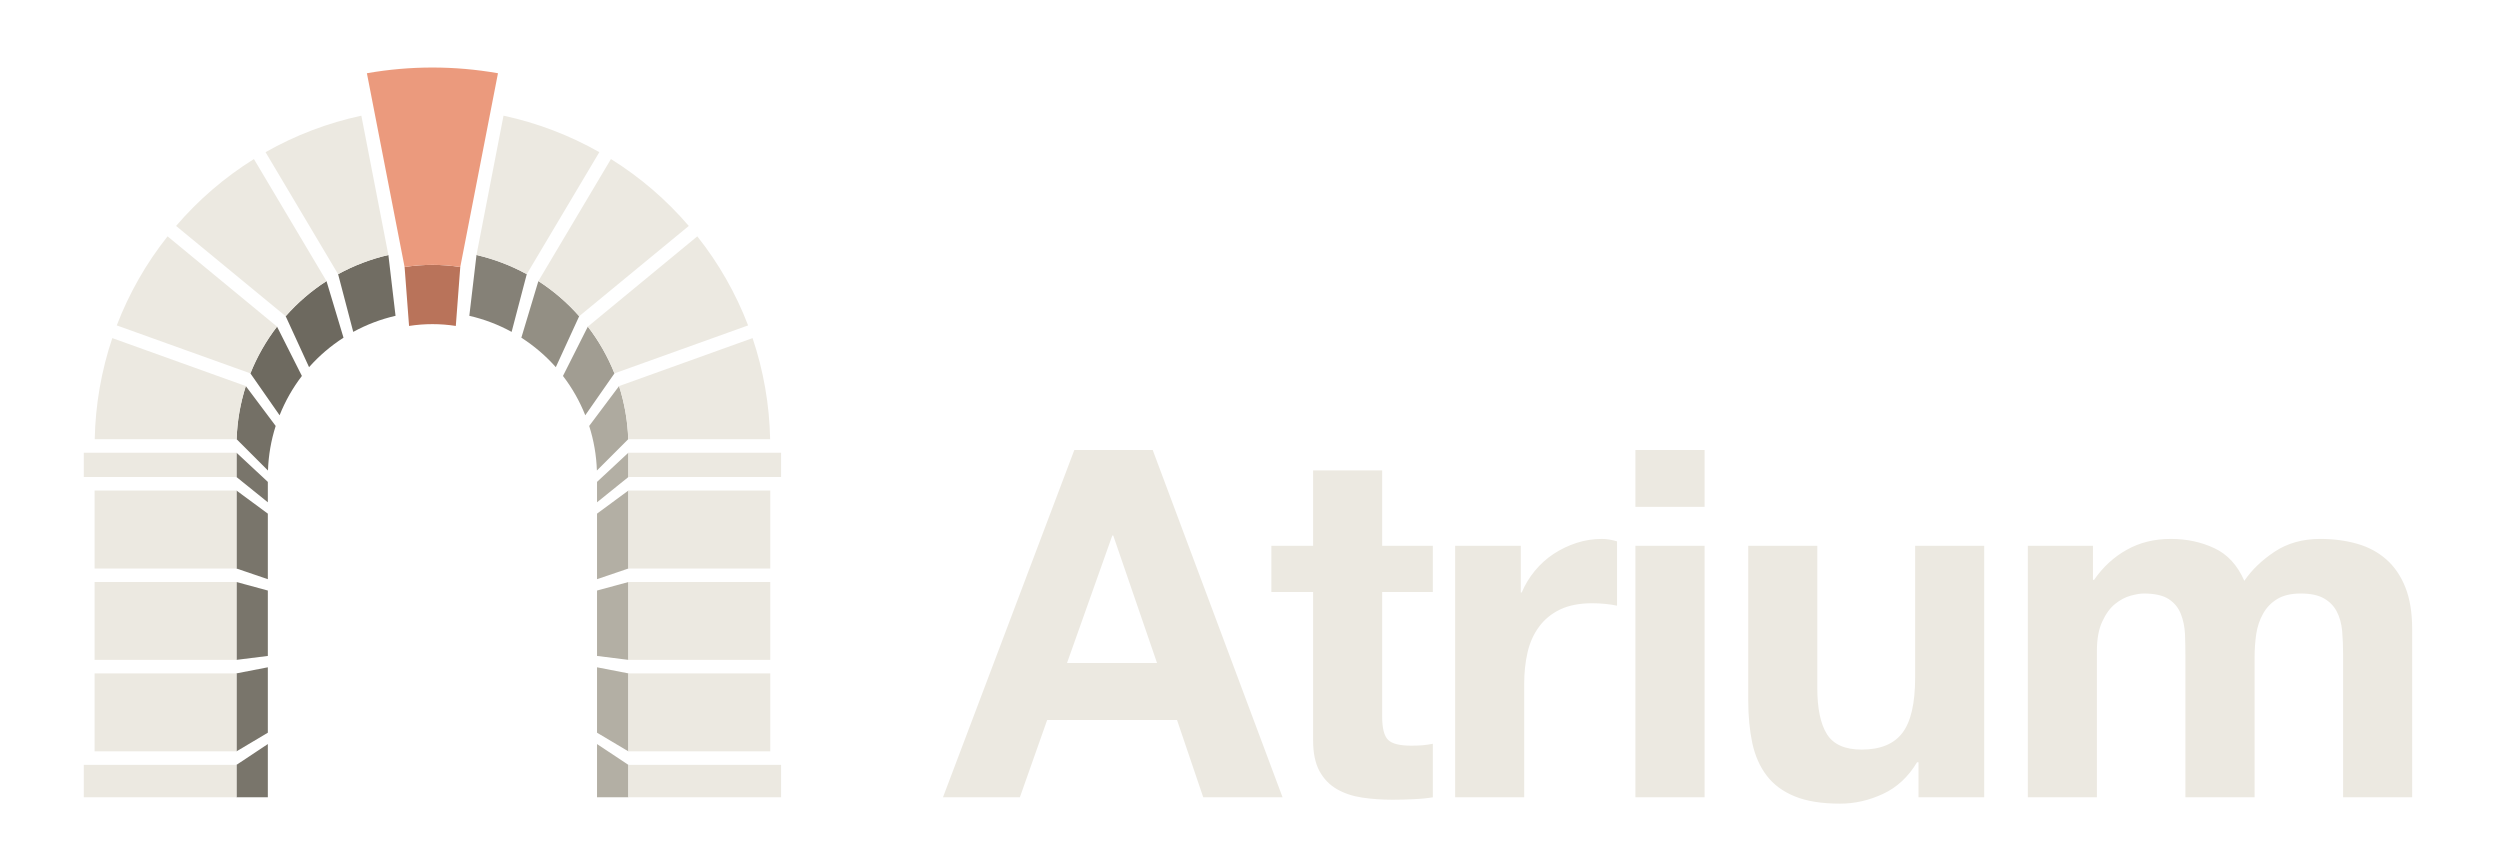
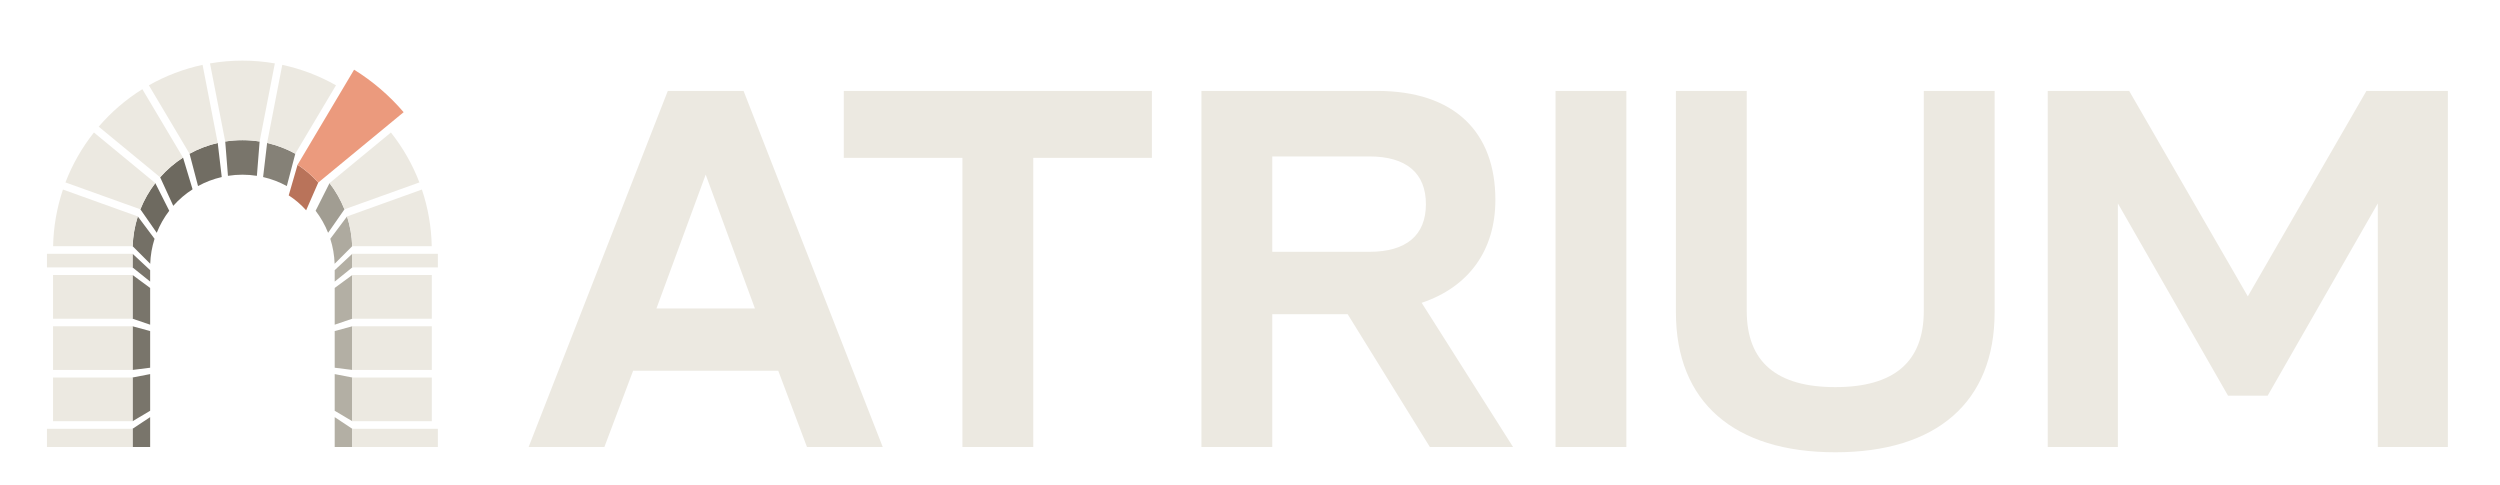
- <svg xmlns="http://www.w3.org/2000/svg" viewBox="0 0 185 64" role="img" aria-label="Atrium">
+ <svg xmlns="http://www.w3.org/2000/svg" viewBox="0 0 330 64" role="img" aria-label="Atrium">
  <path fill="#aeaa9f" d="M46.49 32.5A14.5 14.5 0 0 0 45.81 28.57L43.6 31.52A12.18 12.18 0 0 1 44.17 34.82Z" />
  <path fill="#a19d92" d="M45.47 27.63A14.5 14.5 0 0 0 43.5 24.17L41.66 27.82A12.18 12.18 0 0 1 43.31 30.73Z" />
-   <path fill="#938f84" d="M42.86 23.4A14.5 14.5 0 0 0 39.84 20.8L38.58 24.99A12.18 12.18 0 0 1 41.13 27.17Z" />
+   <path fill="#b9735a" d="M42.01 24.1A13.4 13.4 0 0 0 39.28 21.75L38.11 25.79A11.26 11.26 0 0 1 40.41 27.76Z" />
  <path fill="#858177" d="M38.98 20.29A14.5 14.5 0 0 0 35.26 18.87L34.73 23.37A12.18 12.18 0 0 1 37.86 24.56Z" />
+   <path fill="#79756b" d="M34.27 18.68A14.5 14.5 0 0 0 29.73 18.68L30.09 23.21A12.18 12.18 0 0 1 33.91 23.21Z" />
  <path fill="#716d63" d="M28.74 18.87A14.5 14.5 0 0 0 25.02 20.29L26.14 24.56A12.18 12.18 0 0 1 29.27 23.37Z" />
  <path fill="#6d695f" d="M24.16 20.8A14.5 14.5 0 0 0 21.14 23.4L22.87 27.17A12.18 12.18 0 0 1 25.42 24.99Z" />
  <path fill="#6e6a60" d="M20.5 24.17A14.5 14.5 0 0 0 18.53 27.63L20.69 30.73A12.18 12.18 0 0 1 22.34 27.82Z" />
  <path fill="#747066" d="M18.19 28.57A14.5 14.5 0 0 0 17.51 32.5L19.83 34.82A12.18 12.18 0 0 1 20.4 31.52Z" />
  <path fill="#b3afa4" d="M46.5 33.5L46.5 35.3L44.18 37.17L44.18 35.66ZM46.5 36.3L46.5 42.07L44.18 42.86L44.18 38.01ZM46.5 43.07L46.5 48.83L44.18 48.54L44.18 43.7ZM46.5 49.83L46.5 55.6L44.18 54.22L44.18 49.38ZM46.5 56.6L46.5 59L44.18 59L44.18 55.06Z" />
  <path fill="#79756b" d="M17.5 33.5L17.5 35.3L19.82 37.17L19.82 35.66ZM17.5 36.3L17.5 42.07L19.82 42.86L19.82 38.01ZM17.5 43.07L17.5 48.83L19.82 48.54L19.82 43.7ZM17.5 49.83L17.5 55.6L19.82 54.22L19.82 49.38ZM17.5 56.6L17.5 59L19.82 59L19.82 55.06Z" />
-   <path fill="#b9735a" d="M34.06 19.76A13.4 13.4 0 0 0 29.94 19.76L30.27 24.12A11.26 11.26 0 0 1 33.73 24.12Z" />
-   <path fill="#ece9e1" d="M56.99 32.5A25 25 0 0 0 55.69 25.02L45.81 28.57A14.5 14.5 0 0 1 46.49 32.5ZM55.36 24.08A25 25 0 0 0 51.6 17.49L43.5 24.17A14.5 14.5 0 0 1 45.47 27.63ZM50.97 16.72A25 25 0 0 0 45.21 11.77L39.84 20.8A14.5 14.5 0 0 1 42.86 23.4ZM44.35 11.26A25 25 0 0 0 37.26 8.56L35.26 18.87A14.5 14.5 0 0 1 38.98 20.29ZM26.74 8.56A25 25 0 0 0 19.65 11.26L25.02 20.29A14.5 14.5 0 0 1 28.74 18.87ZM18.79 11.77A25 25 0 0 0 13.03 16.72L21.14 23.4A14.5 14.5 0 0 1 24.16 20.8ZM12.4 17.49A25 25 0 0 0 8.64 24.08L18.53 27.63A14.5 14.5 0 0 1 20.5 24.17ZM8.31 25.02A25 25 0 0 0 7.01 32.5L17.51 32.5A14.5 14.5 0 0 1 18.19 28.57ZM6.2 33.5H17.5V35.3H6.2ZM7 36.3H17.5V42.07H7ZM7 43.07H17.5V48.83H7ZM7 49.83H17.5V55.6H7ZM6.2 56.6H17.5V59H6.2ZM46.5 33.5H57.8V35.3H46.5ZM46.5 36.3H57V42.07H46.5ZM46.5 43.07H57V48.83H46.5ZM46.5 49.83H57V55.6H46.5ZM46.5 56.6H57.8V59H46.5Z" />
-   <path fill="#eb9a7d" d="M36.85 5.42A28 28 0 0 0 27.15 5.42L29.94 19.76A13.4 13.4 0 0 1 34.06 19.76Z" />
-   <path fill="#ece9e1" d="M78.96 49.06L82.31 39.63L82.38 39.63L85.62 49.06ZM79.5 33.3L69.78 59L75.47 59L77.49 53.28L87.1 53.28L89.04 59L94.91 59L85.3 33.3ZM102.28 40.39L102.28 34.81L97.17 34.81L97.17 40.39L94.08 40.39L94.08 43.81L97.17 43.81L97.17 54.79Q97.17 56.19 97.64 57.06Q98.11 57.92 98.92 58.39Q99.73 58.86 100.79 59.02Q101.85 59.18 103.04 59.18Q103.8 59.18 104.59 59.14Q105.38 59.11 106.03 59L106.03 55.04Q105.67 55.11 105.27 55.15Q104.88 55.18 104.44 55.18Q103.15 55.18 102.72 54.75Q102.28 54.32 102.28 53.02L102.28 43.81L106.03 43.81L106.03 40.39ZM107.68 40.39L107.68 59L112.79 59L112.79 50.61Q112.79 49.35 113.04 48.27Q113.29 47.19 113.89 46.38Q114.48 45.57 115.45 45.1Q116.42 44.64 117.83 44.64Q118.3 44.64 118.8 44.69Q119.3 44.74 119.66 44.82L119.66 40.06Q119.05 39.88 118.55 39.88Q117.58 39.88 116.68 40.17Q115.78 40.46 114.98 40.98Q114.19 41.5 113.58 42.24Q112.97 42.98 112.61 43.84L112.54 43.84L112.54 40.39ZM126.14 37.51L126.14 33.3L121.02 33.3L121.02 37.51ZM121.02 40.39L121.02 59L126.14 59L126.14 40.39ZM146.83 59L146.83 40.39L141.72 40.39L141.72 50.14Q141.72 52.99 140.78 54.23Q139.84 55.47 137.76 55.47Q135.92 55.47 135.2 54.34Q134.48 53.2 134.48 50.9L134.48 40.39L129.37 40.39L129.37 51.84Q129.37 53.56 129.67 54.99Q129.98 56.41 130.74 57.4Q131.49 58.39 132.81 58.93Q134.12 59.47 136.17 59.47Q137.79 59.47 139.34 58.75Q140.89 58.03 141.86 56.41L141.97 56.41L141.97 59ZM150.06 40.39L150.06 59L155.17 59L155.17 48.2Q155.17 46.83 155.57 45.99Q155.96 45.14 156.52 44.69Q157.08 44.24 157.67 44.08Q158.27 43.92 158.63 43.92Q159.85 43.92 160.48 44.33Q161.11 44.74 161.38 45.43Q161.65 46.11 161.69 46.92Q161.72 47.73 161.72 48.56L161.72 59L166.84 59L166.84 48.63Q166.84 47.77 166.96 46.92Q167.09 46.08 167.47 45.41Q167.84 44.74 168.51 44.33Q169.18 43.92 170.26 43.92Q171.34 43.92 171.97 44.28Q172.6 44.64 172.92 45.25Q173.24 45.86 173.32 46.69Q173.39 47.52 173.39 48.45L173.39 59L178.5 59L178.5 46.54Q178.5 44.74 178 43.47Q177.49 42.19 176.59 41.4Q175.69 40.6 174.43 40.24Q173.17 39.88 171.7 39.88Q169.75 39.88 168.33 40.82Q166.91 41.76 166.08 42.98Q165.32 41.25 163.87 40.57Q162.41 39.88 160.64 39.88Q158.81 39.88 157.39 40.68Q155.96 41.47 154.96 42.91L154.88 42.91L154.88 40.39Z" />
+   <path fill="#ece9e1" d="M56.99 32.5A25 25 0 0 0 55.69 25.02L45.81 28.57A14.5 14.5 0 0 1 46.49 32.5ZM55.36 24.08A25 25 0 0 0 51.6 17.49L43.5 24.17A14.5 14.5 0 0 1 45.47 27.63ZM44.35 11.26A25 25 0 0 0 37.26 8.56L35.26 18.87A14.5 14.5 0 0 1 38.98 20.29ZM36.28 8.37A25 25 0 0 0 27.72 8.37L29.73 18.68A14.5 14.5 0 0 1 34.27 18.68ZM26.74 8.56A25 25 0 0 0 19.65 11.26L25.02 20.29A14.5 14.5 0 0 1 28.74 18.87ZM18.79 11.77A25 25 0 0 0 13.03 16.72L21.14 23.4A14.5 14.5 0 0 1 24.16 20.8ZM12.4 17.49A25 25 0 0 0 8.64 24.08L18.53 27.63A14.5 14.5 0 0 1 20.5 24.17ZM8.31 25.02A25 25 0 0 0 7.01 32.5L17.51 32.5A14.5 14.5 0 0 1 18.19 28.57ZM6.2 33.5H17.5V35.3H6.2ZM7 36.3H17.5V42.07H7ZM7 43.07H17.5V48.83H7ZM7 49.83H17.5V55.6H7ZM6.2 56.6H17.5V59H6.2ZM46.5 33.5H57.8V35.3H46.5ZM46.5 36.3H57V42.07H46.5ZM46.5 43.07H57V48.83H46.5ZM46.5 49.83H57V55.6H46.5ZM46.5 56.6H57.8V59H46.5Z" />
+   <path fill="#eb9a7d" d="M53.28 14.81A28 28 0 0 0 46.74 9.2L39.28 21.75A13.4 13.4 0 0 1 42.01 24.1Z" />
+   <path fill="#ece9e1" d="M69.78 59L88.15 12H98.15L116.52 59H106.52L102.73 48.94H83.57L79.78 59ZM86.65 40.72H99.65L93.15 23.05ZM111.38 12H152.05V20.84H136.39V59H127.04V20.84H111.38ZM158.59 12H181.77C192.01 12 197.39 17.45 197.39 26.38C197.39 33.1 193.83 37.9 187.66 39.97L199.72 59H188.74L177.89 41.47H167.94V59H158.59ZM167.94 20.65V33.24H180.75C185.65 33.24 188.22 31.04 188.22 26.95C188.22 22.86 185.65 20.65 180.75 20.65ZM205.33 12H214.68V59H205.33ZM221.22 12H230.57V41.05C230.57 47.81 234.55 51.1 242.26 51.1S253.94 47.81 253.94 41.05V12H263.29V41.23C263.29 53.08 255.63 59.7 242.26 59.7S221.22 53.08 221.22 41.23ZM270.3 59V12H281.05L296.71 39.12L312.37 12H323.12V59H313.87V26.85L299.33 52.23H294.1L279.56 26.85V59Z" />
</svg>
